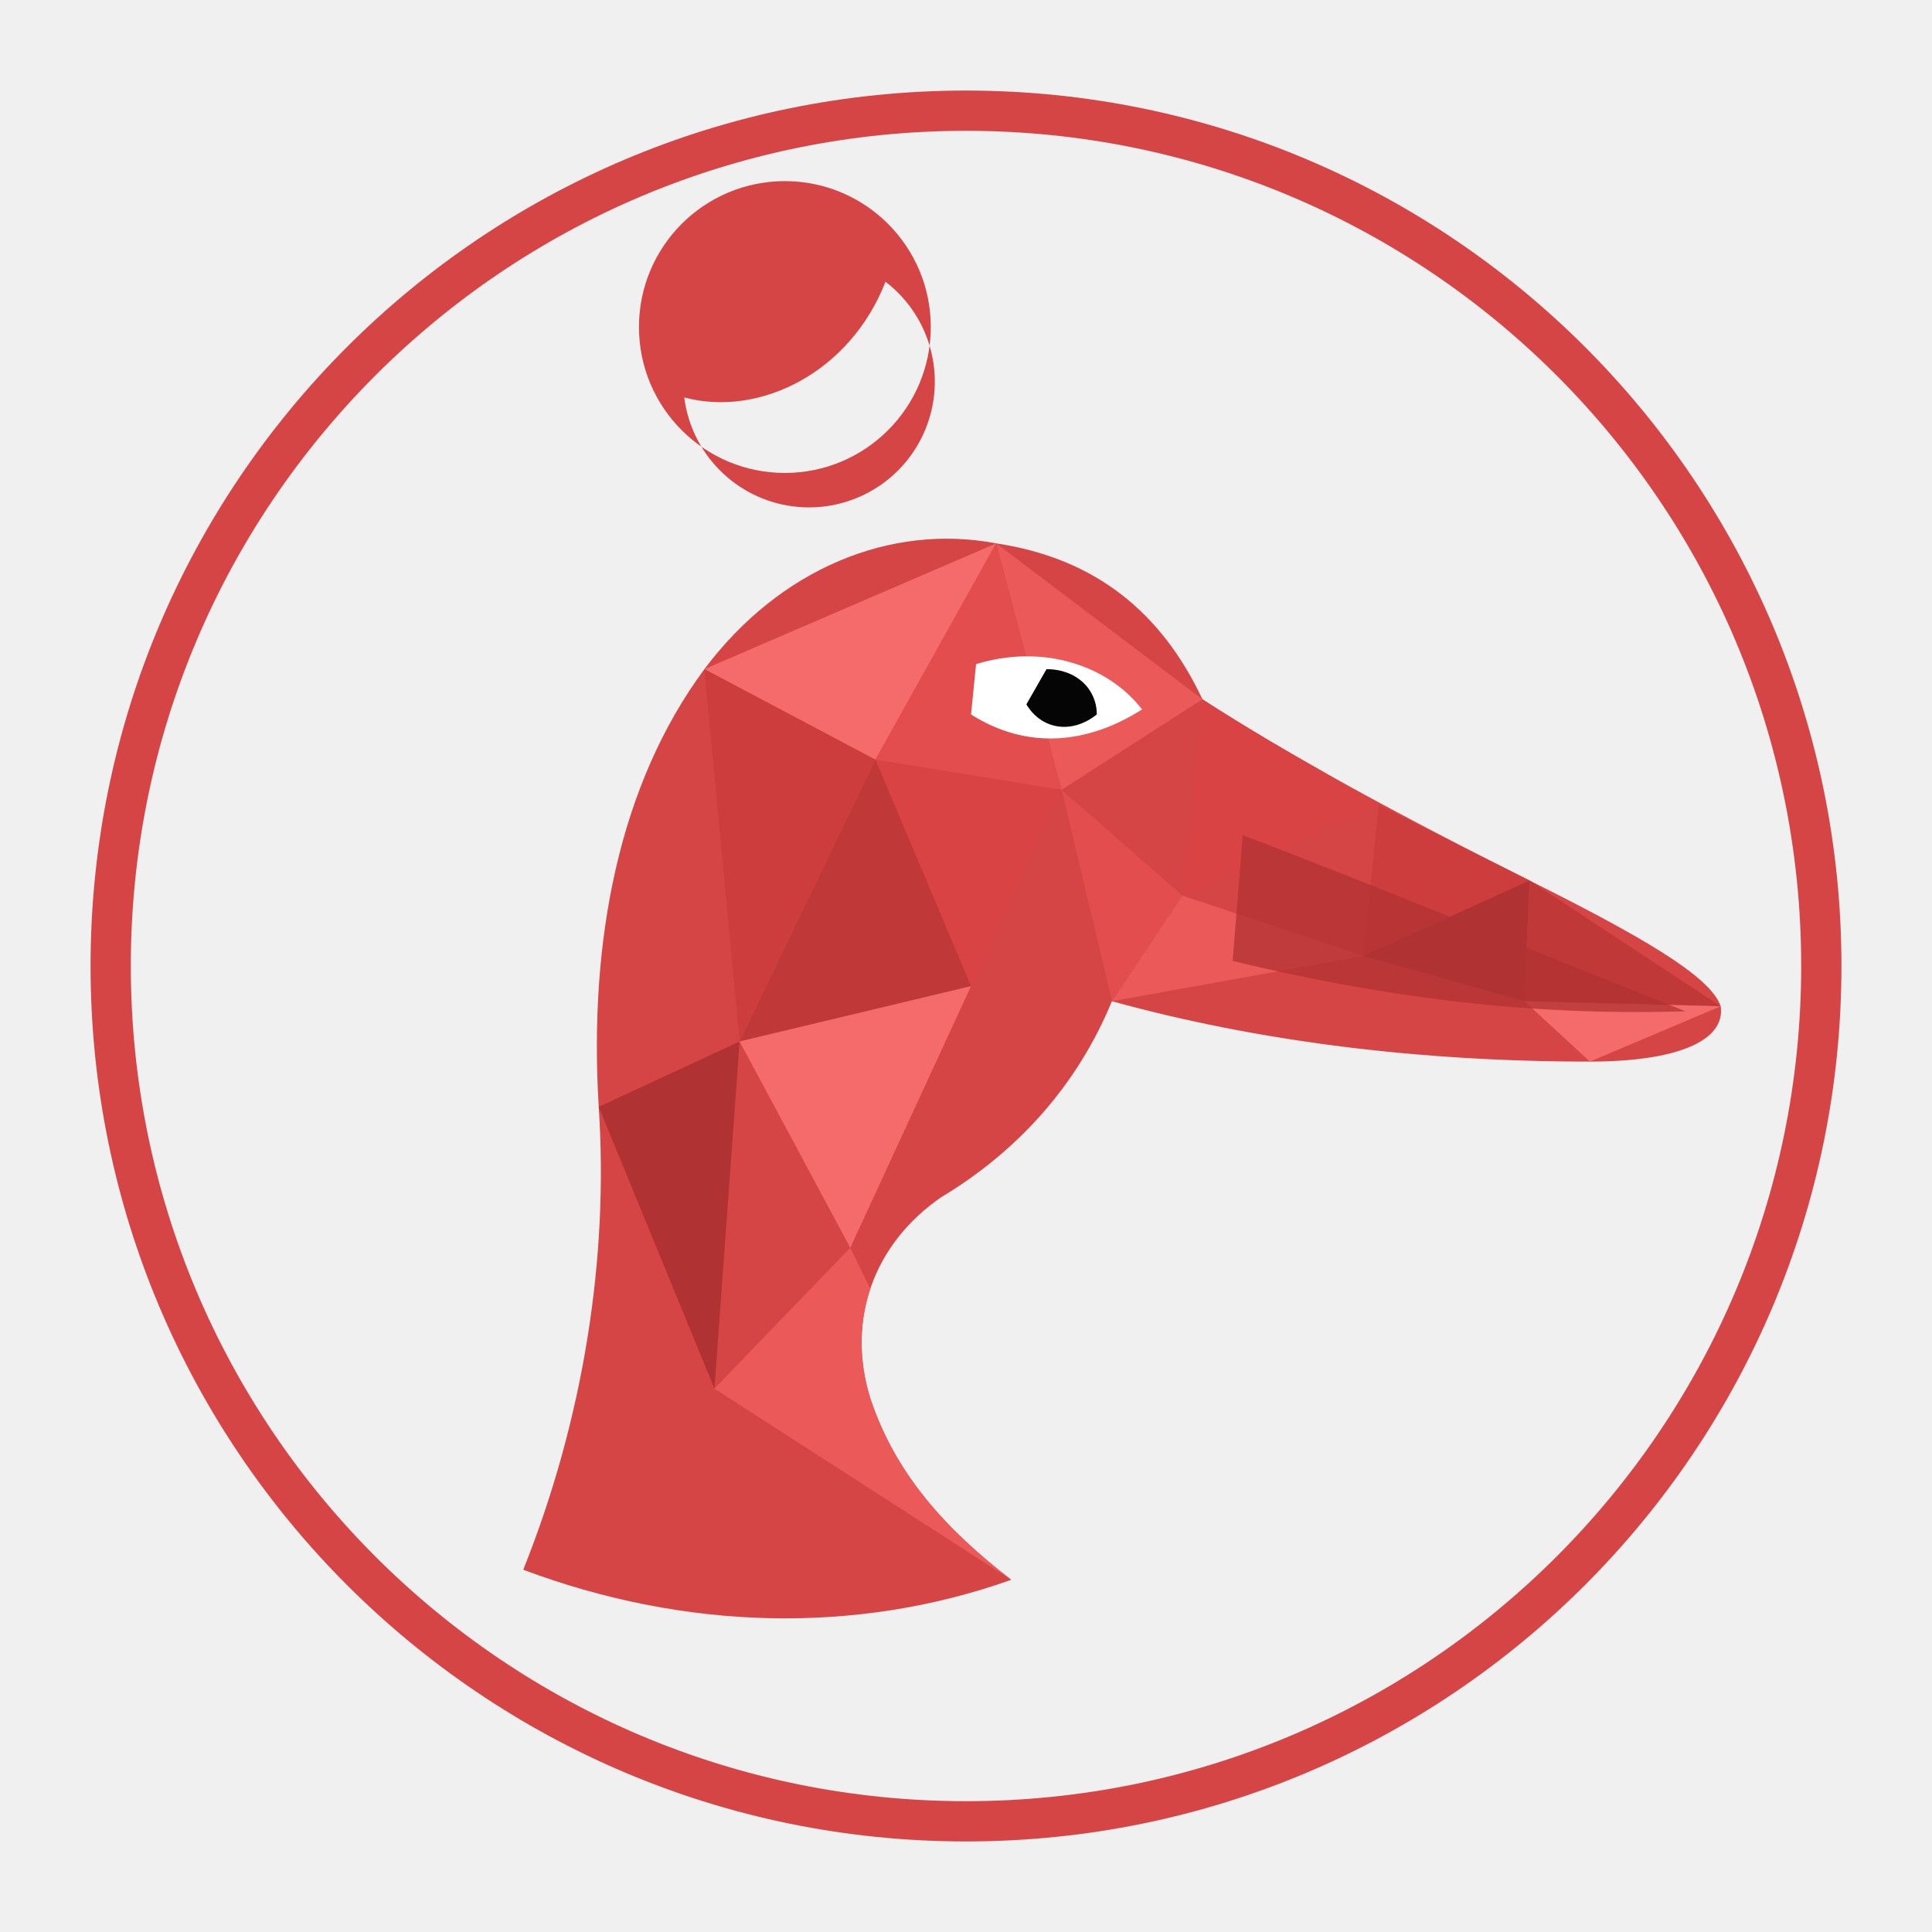
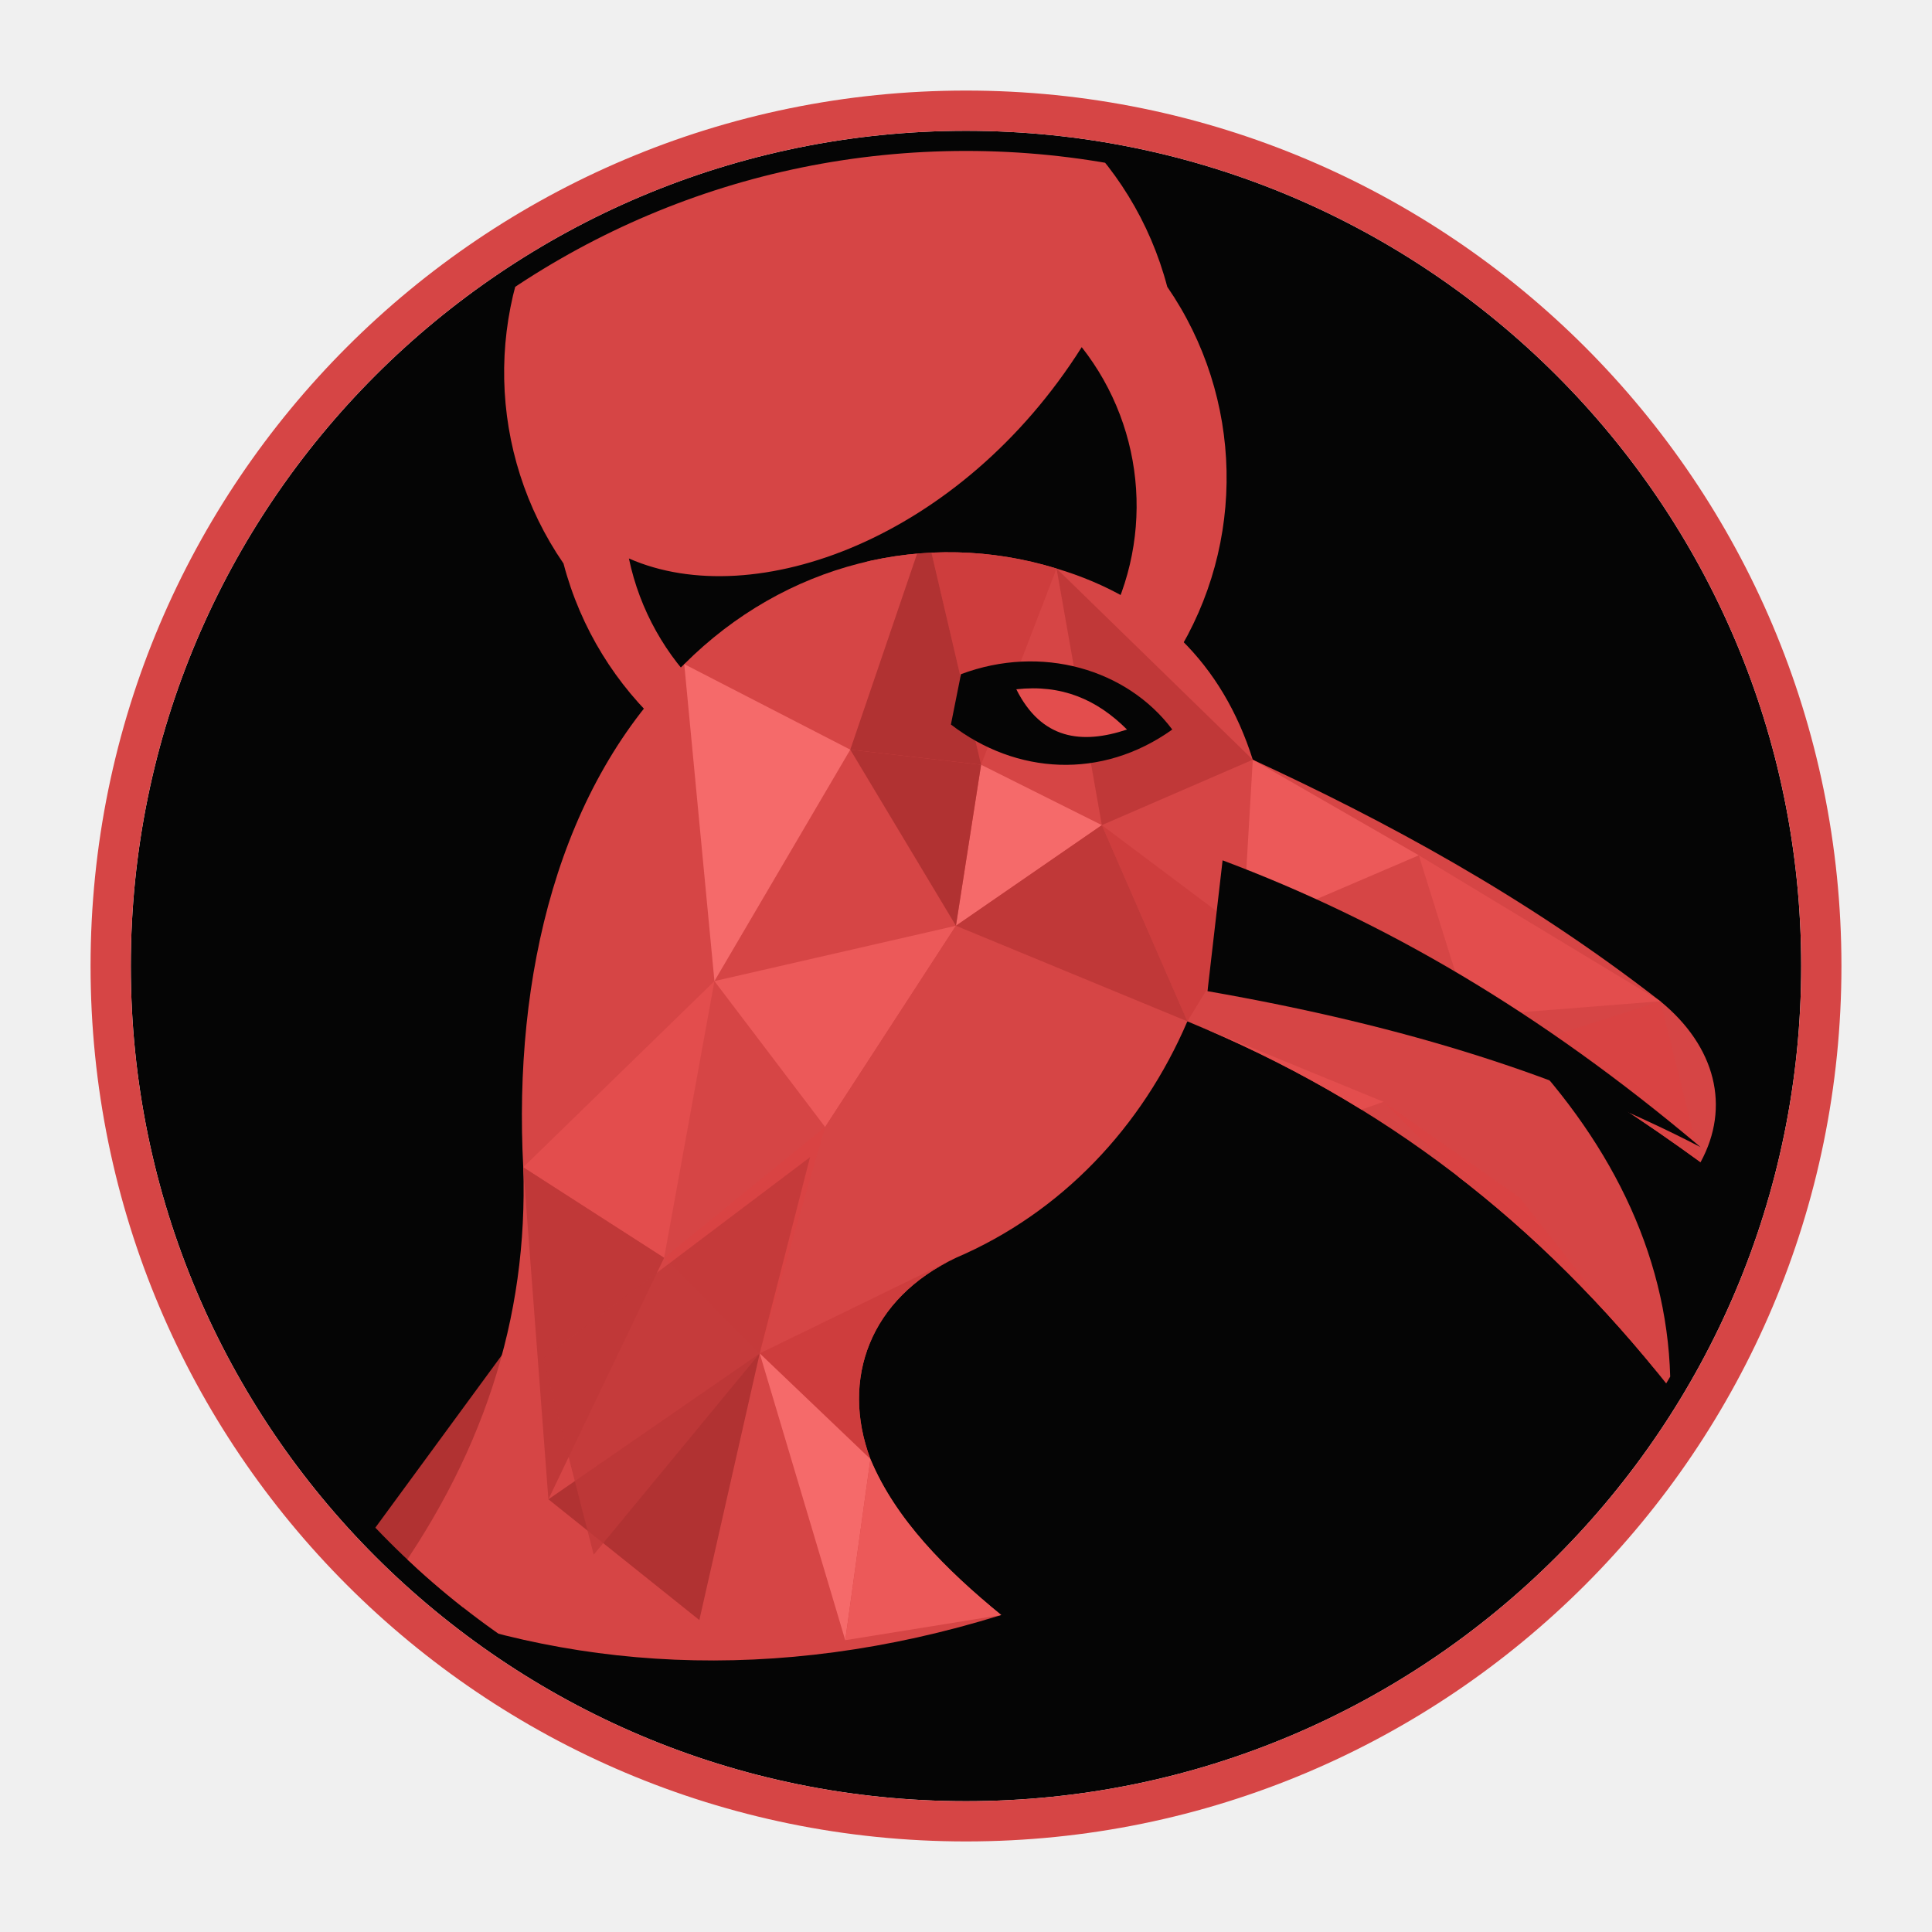
<svg xmlns="http://www.w3.org/2000/svg" viewBox="0 0 384 384" width="384" height="384" role="img" aria-labelledby="title desc" shape-rendering="geometricPrecision">
  <defs>
    <clipPath id="thoth-clip" clipPathUnits="userSpaceOnUse">
-       <path d="M104 312 C116 282 121 250 119 220 C117 187 123 156 140 133 C155 113 177 104 198 108 C218 111 231 122 239 139 C256 150 278 162 304 175 C326 186 340 194 342 200 C343 207 333 211 316 211 C282 211 250 207 221 199 C214 216 202 229 187 238 C174 247 168 262 173 278 C178 293 188 304 201 314 C170 325 136 324 104 312 Z" />
+       <path d="M76 317 C96 290 105 262 104 232 C102 194 111 156 136 132 C156 112 184 105 210 113 C230 119 243 132 249 151 C275 163 303 178 330 199 C341 208 344 220 338 231 C327 223 315 215 302 208 C321 228 332 251 332 276 C306 243 275 219 236 203 C227 224 211 241 190 250 C173 258 167 274 173 290 C178 302 188 312 199 321 C154 335 112 332 76 317 Z" />
+     </clipPath>
+     <clipPath id="pantheon-field-clip" clipPathUnits="userSpaceOnUse">
+       <circle cx="192" cy="192" r="162" />
    </clipPath>
  </defs>
-   <path id="thoth-silhouette" d="M104 312 C116 282 121 250 119 220 C117 187 123 156 140 133 C155 113 177 104 198 108 C218 111 231 122 239 139 C256 150 278 162 304 175 C326 186 340 194 342 200 C343 207 333 211 316 211 C282 211 250 207 221 199 C214 216 202 229 187 238 C174 247 168 262 173 278 C178 293 188 304 201 314 C170 325 136 324 104 312 Z" fill="#d64545" />
-   <g id="pantheon-lowpoly-mark" clip-path="url(#thoth-clip)" data-facets="18">
-     <polygon points="140,133 198,108 174,151" fill="#f56a6a" />
-     <polygon points="198,108 239,139 211,157" fill="#ec5959" />
-     <polygon points="198,108 211,157 174,151" fill="#e34d4d" />
-     <polygon points="239,139 274,160 235,178" fill="#d94343" />
-     <polygon points="239,139 235,178 211,157" fill="#d64545" />
-     <polygon points="274,160 304,175 271,190" fill="#ce3d3d" />
-     <polygon points="304,175 342,200 303,199" fill="#c03838" />
-     <polygon points="304,175 303,199 271,190" fill="#b13232" />
-     <polygon points="342,200 316,211 303,199" fill="#f56a6a" />
-     <polygon points="235,178 271,190 221,199" fill="#ec5959" />
-     <polygon points="211,157 235,178 221,199" fill="#e34d4d" />
-     <polygon points="174,151 211,157 193,196" fill="#d94343" />
-     <polygon points="211,157 221,199 193,196" fill="#d64545" />
-     <polygon points="140,133 174,151 147,207" fill="#ce3d3d" />
-     <polygon points="147,207 174,151 193,196" fill="#c03838" />
-     <polygon points="119,220 147,207 142,276" fill="#b13232" />
-     <polygon points="147,207 193,196 169,248" fill="#f56a6a" />
-     <polygon points="142,276 169,248 201,314" fill="#ec5959" />
+   <circle id="pantheon-field" cx="192" cy="192" r="166" fill="#050505" />
+   <g clip-path="url(#pantheon-field-clip)">
+     <path d="M232 57 A67 67 0 1 0 112 112 A67 67 0 1 0 232 57 Z M215 69 A51 51 0 1 1 125 111 C150 122 191 107 215 69 Z" fill="#d64545" fill-rule="evenodd" />
+     <path d="M67 314 L122 239 L150 267 L122 326 Z" fill="#b13232" />
+     <path id="thoth-silhouette" d="M76 317 C96 290 105 262 104 232 C102 194 111 156 136 132 C156 112 184 105 210 113 C230 119 243 132 249 151 C275 163 303 178 330 199 C341 208 344 220 338 231 C327 223 315 215 302 208 C321 228 332 251 332 276 C306 243 275 219 236 203 C227 224 211 241 190 250 C173 258 167 274 173 290 C178 302 188 312 199 321 C154 335 112 332 76 317 Z" fill="#d64545" />
+     <g id="pantheon-lowpoly-mark" clip-path="url(#thoth-clip)" data-facets="24">
+       <polygon points="136,132 184,105 169,149" fill="#d64545" />
+       <polygon points="184,105 210,113 195,152" fill="#ce3d3d" />
+       <polygon points="210,113 249,151 219,164" fill="#c03838" />
+       <polygon points="184,105 195,152 169,149" fill="#b13232" />
+       <polygon points="195,152 219,164 190,184" fill="#f56a6a" />
+       <polygon points="249,151 282,170 247,185" fill="#ec5959" />
+       <polygon points="282,170 330,199 292,202" fill="#e34d4d" />
+       <polygon points="330,199 338,231 302,208" fill="#d94343" />
+       <polygon points="247,185 292,202 236,203" fill="#d64545" />
+       <polygon points="219,164 247,185 236,203" fill="#ce3d3d" />
+       <polygon points="190,184 219,164 236,203" fill="#c03838" />
+       <polygon points="169,149 195,152 190,184" fill="#b13232" />
+       <polygon points="136,132 169,149 142,195" fill="#f56a6a" />
+       <polygon points="142,195 190,184 164,224" fill="#ec5959" />
+       <polygon points="104,232 142,195 132,250" fill="#e34d4d" />
+       <polygon points="132,250 164,224 151,269" fill="#d94343" />
+       <polygon points="164,224 190,184 190,250" fill="#d64545" />
+       <polygon points="151,269 190,250 173,290" fill="#ce3d3d" />
+       <polygon points="104,232 132,250 109,298" fill="#c03838" />
+       <polygon points="109,298 151,269 139,322" fill="#b13232" />
+       <polygon points="151,269 173,290 168,326" fill="#f56a6a" />
+       <polygon points="173,290 199,321 168,326" fill="#ec5959" />
+       <polygon points="236,203 275,219 255,226" fill="#e34d4d" />
+       <polygon points="275,219 332,276 302,238" fill="#d94343" />
+     </g>
+     <path d="M191 134 C207 128 224 133 233 145 C219 155 202 154 189 144 Z" fill="#050505" />
+     <path d="M202 137 C211 136 218 139 224 145 C215 148 207 147 202 137 Z" fill="#e34d4d" />
+     <path d="M243 171 C275 183 306 201 338 228 C311 214 280 204 240 197 Z" fill="#050505" />
+     <path d="M108 270 L161 230 L151 269 L118 309 Z" fill="#c03838" opacity=".8" />
  </g>
-   <path d="M194 132 C207 128 220 132 227 141 C216 148 204 149 193 142 Z" fill="#ffffff" />
-   <path d="M208 133 C214 133 218 137 218 142 C213 146 207 145 204 140 Z" fill="#050505" />
-   <path d="M247 166 C276 177 307 190 335 201 C303 202 274 198 245 191 Z" fill="#b13232" opacity=".75" />
-   <path d="M185 65 A29 29 0 1 0 127 65 A29 29 0 1 0 185 65 Z M176 56 A25 25 0 1 1 136 79 C151 83 169 74 176 56 Z" fill="#d64545" fill-rule="evenodd" />
  <path id="moko-red-ring" d="M366 192 A174 174 0 1 0 18 192 A174 174 0 1 0 366 192 Z M358 192 A166 166 0 1 1 26 192 A166 166 0 1 1 358 192 Z" fill="#d64545" fill-rule="evenodd" />
</svg>
